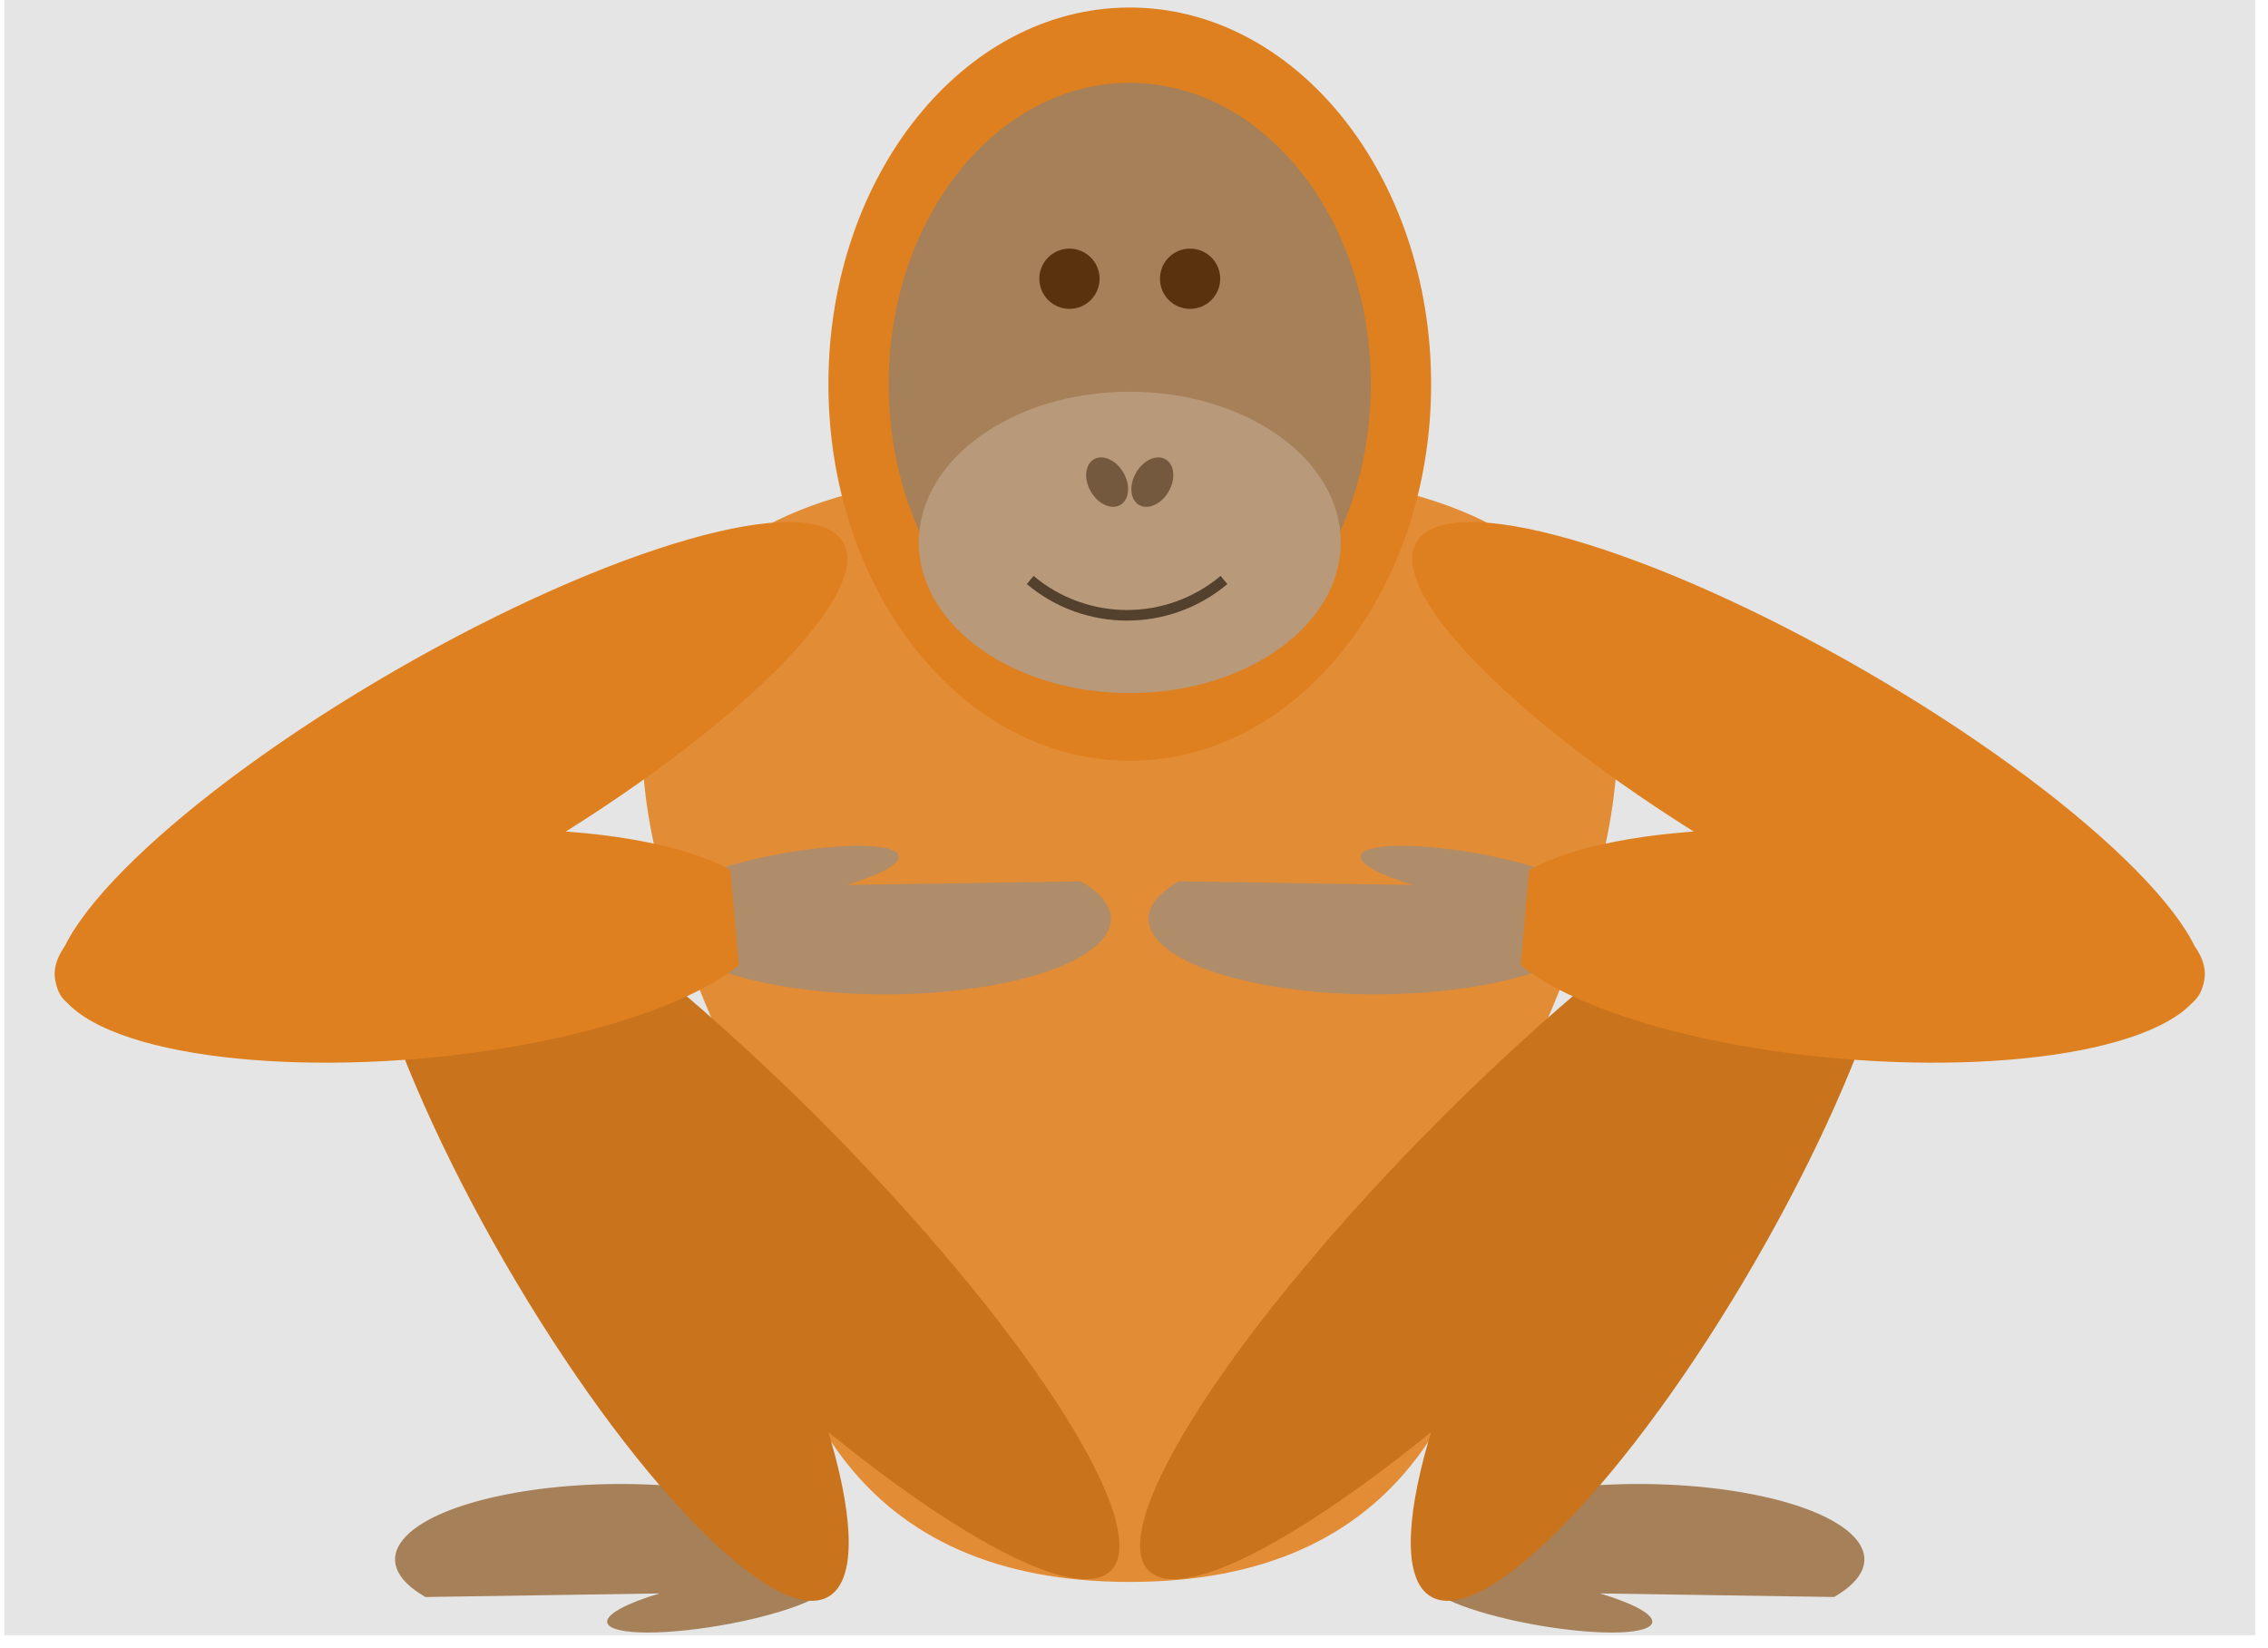
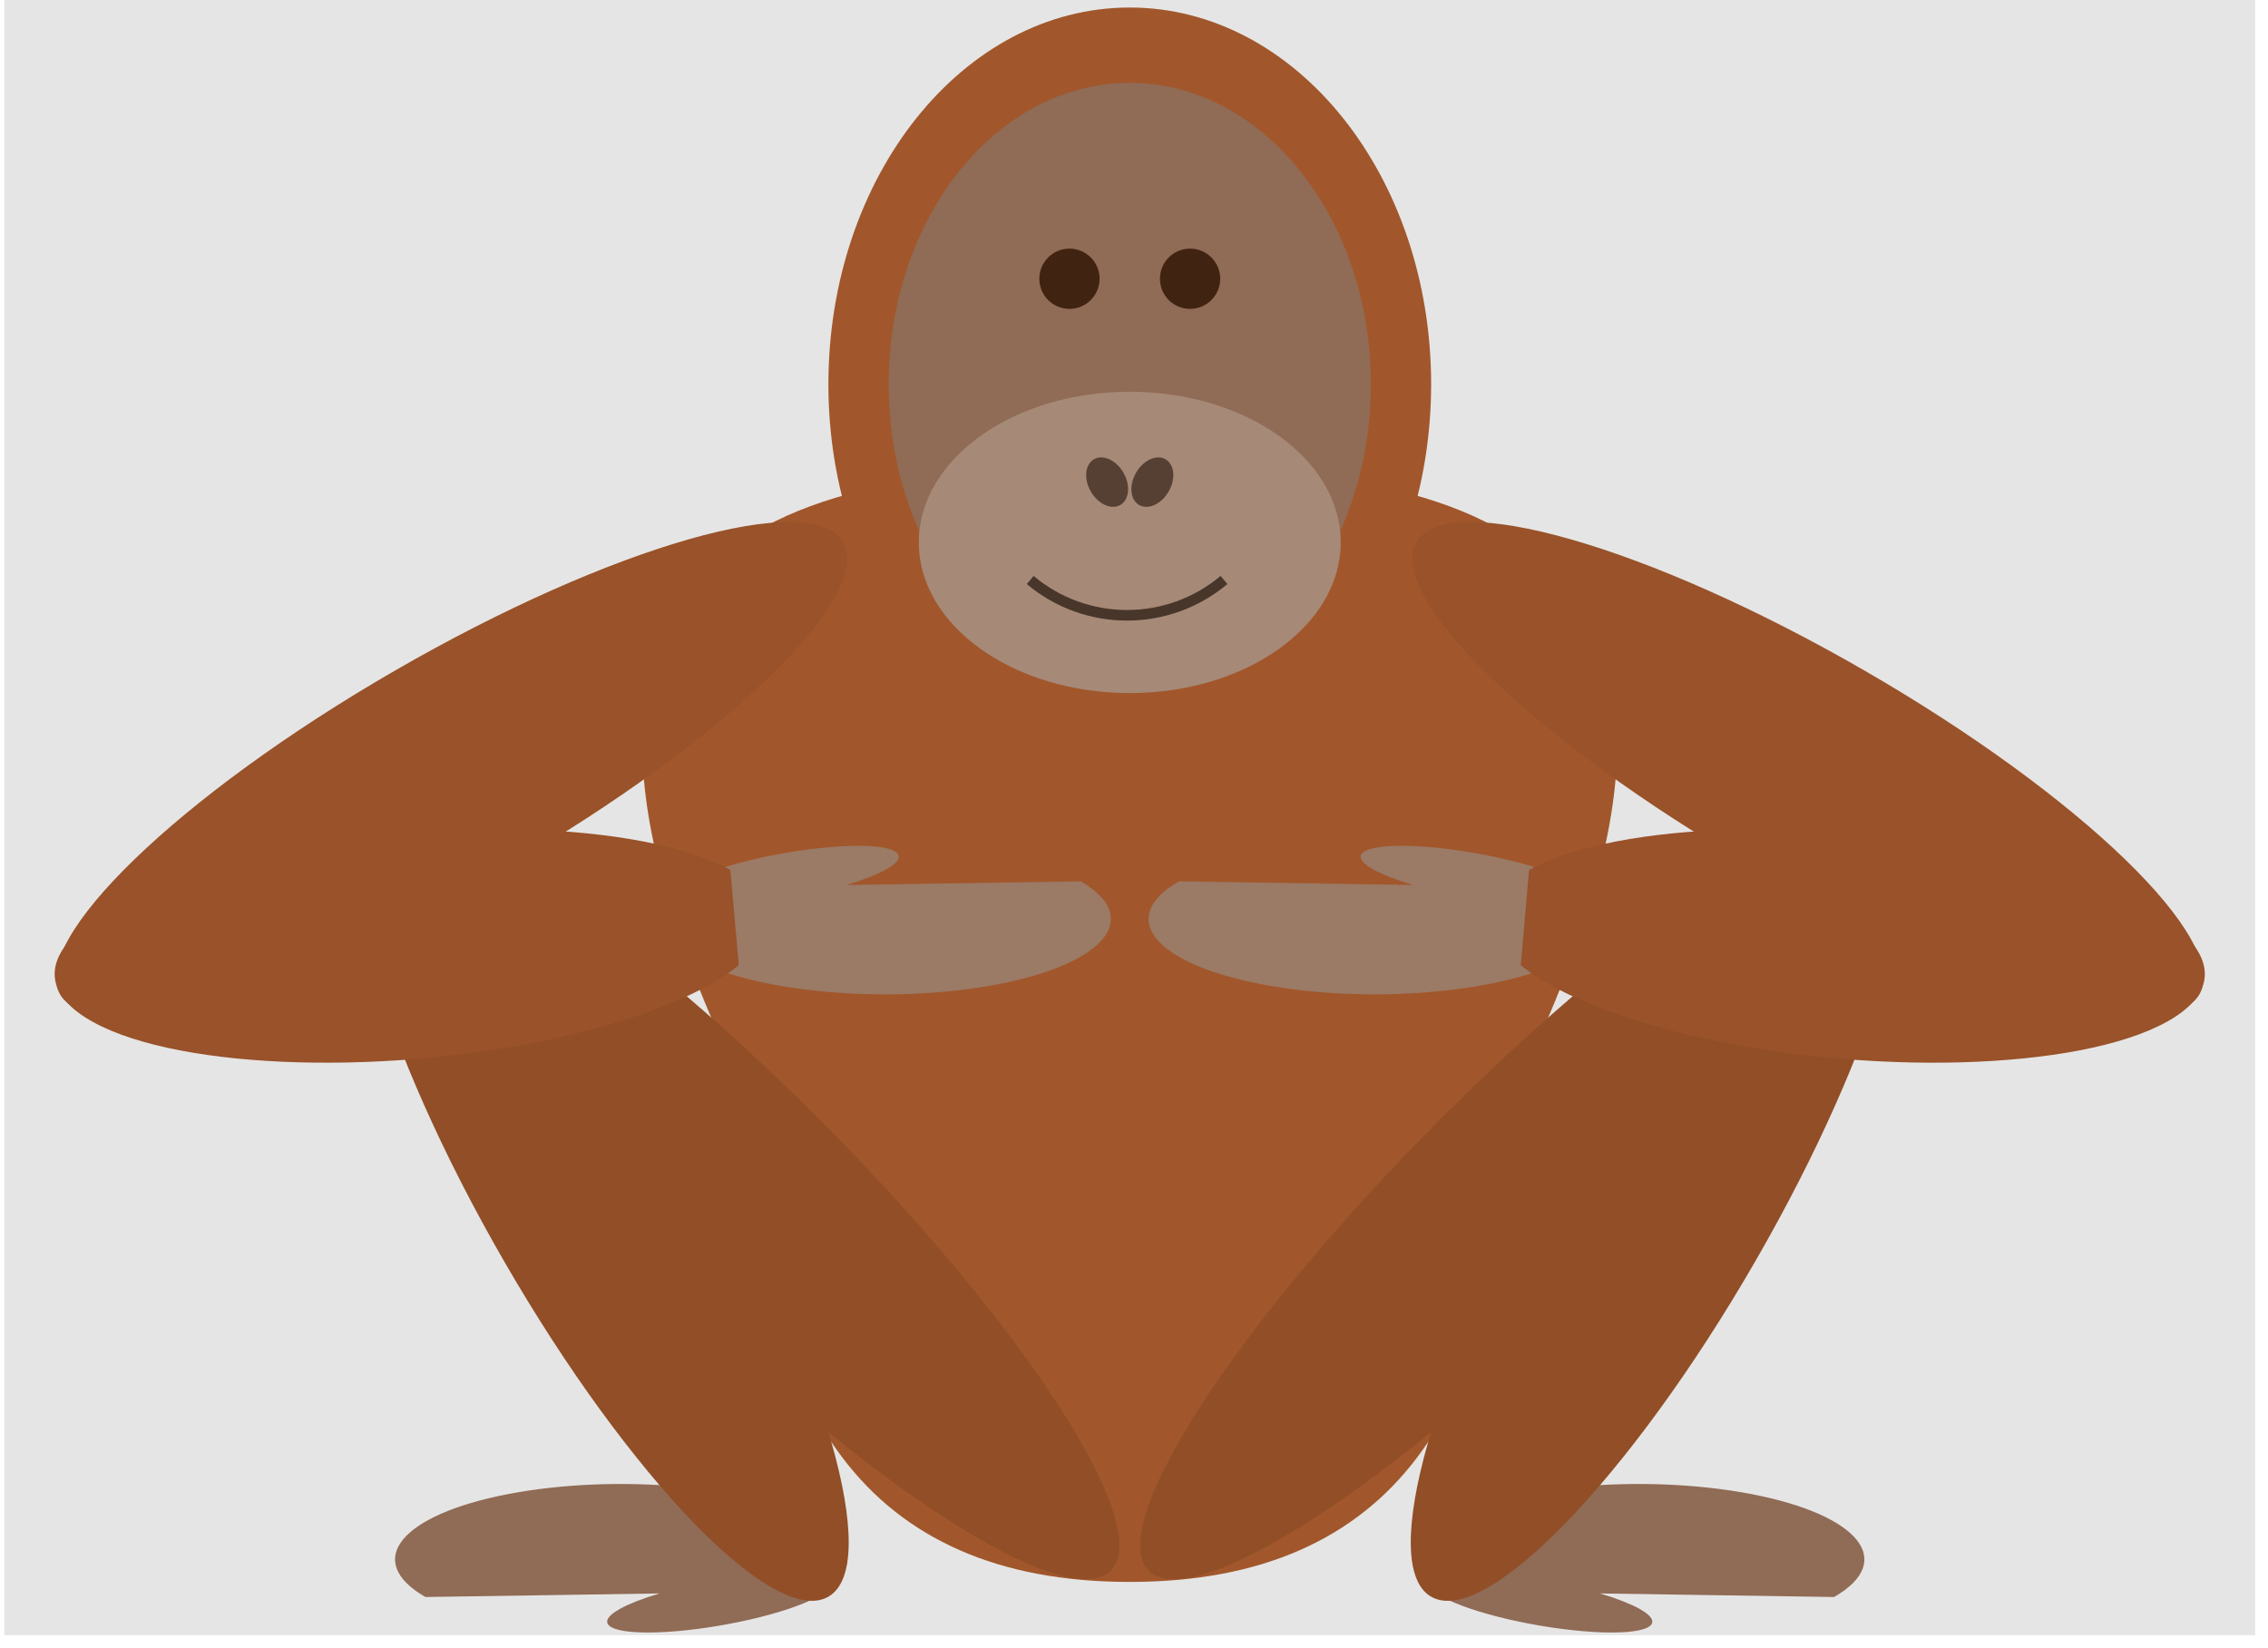
<svg xmlns="http://www.w3.org/2000/svg" width="84.68" height="61.532" viewBox="0 0 84.68 61.532">
  <defs>
    <clipPath id="clip-0">
      <path clip-rule="nonzero" d="M 0.16 0 L 84.203 0 L 84.203 61.066 L 0.16 61.066 Z M 0.16 0 " />
    </clipPath>
  </defs>
  <g clip-path="url(#clip-0)">
    <path fill-rule="nonzero" fill="rgb(89.999%, 89.999%, 89.999%)" fill-opacity="1" d="M 0.16 61.066 L 84.203 61.066 L 84.203 0 L 0.16 0 Z M 0.16 61.066 " />
  </g>
-   <path fill-rule="nonzero" fill="rgb(88.75%, 54.999%, 21.249%)" fill-opacity="1" d="M 56.246 41.355 C 56.246 52.609 52.027 59.078 42.18 59.078 C 32.336 59.078 28.113 52.609 28.113 41.355 C 16.863 18.848 30.93 17.441 42.18 17.441 C 53.434 17.441 67.5 18.848 56.246 41.355 Z M 56.246 41.355 " />
-   <path fill-rule="nonzero" fill="rgb(87.5%, 50%, 12.5%)" fill-opacity="1" d="M 53.434 14.348 C 53.434 6.578 48.395 0.281 42.18 0.281 C 35.965 0.281 30.93 6.578 30.93 14.348 C 30.93 22.117 35.965 28.414 42.18 28.414 C 48.395 28.414 53.434 22.117 53.434 14.348 Z M 53.434 14.348 " />
-   <path fill-rule="nonzero" fill="rgb(64.999%, 50%, 34.999%)" fill-opacity="1" d="M 51.184 14.348 C 51.184 8.133 47.152 3.094 42.18 3.094 C 37.211 3.094 33.18 8.133 33.18 14.348 C 33.18 20.562 37.211 25.602 42.18 25.602 C 47.152 25.602 51.184 20.562 51.184 14.348 Z M 51.184 14.348 " />
-   <path fill-rule="nonzero" fill="rgb(34.999%, 20%, 4.999%)" fill-opacity="1" d="M 41.055 10.41 C 41.055 9.789 40.551 9.285 39.93 9.285 C 39.309 9.285 38.805 9.789 38.805 10.41 C 38.805 11.031 39.309 11.535 39.93 11.535 C 40.551 11.535 41.055 11.031 41.055 10.41 Z M 41.055 10.41 " />
-   <path fill-rule="nonzero" fill="rgb(34.999%, 20%, 4.999%)" fill-opacity="1" d="M 45.559 10.41 C 45.559 9.789 45.055 9.285 44.434 9.285 C 43.809 9.285 43.309 9.789 43.309 10.41 C 43.309 11.031 43.809 11.535 44.434 11.535 C 45.055 11.535 45.559 11.031 45.559 10.41 Z M 45.559 10.41 " />
-   <path fill-rule="nonzero" fill="rgb(71.999%, 59.999%, 48%)" fill-opacity="1" d="M 50.059 20.254 C 50.059 17.148 46.531 14.629 42.18 14.629 C 37.832 14.629 34.305 17.148 34.305 20.254 C 34.305 23.363 37.832 25.883 42.18 25.883 C 46.531 25.883 50.059 23.363 50.059 20.254 Z M 50.059 20.254 " />
-   <path fill="none" stroke-width="0.399" stroke-linecap="butt" stroke-linejoin="miter" stroke="rgb(32.5%, 25%, 17.499%)" stroke-opacity="1" stroke-miterlimit="10" d="M 3.545 42.522 C 1.435 40.751 -1.639 40.751 -3.745 42.522 " transform="matrix(0.992452, 0, 0, -0.992452, 42.18121, 63.86128)" />
-   <path fill-rule="nonzero" fill="rgb(45.499%, 34.999%, 24.5%)" fill-opacity="1" d="M 41.945 17.652 C 41.676 17.184 41.18 16.957 40.844 17.152 C 40.508 17.348 40.457 17.887 40.727 18.355 C 41 18.828 41.492 19.051 41.828 18.859 C 42.164 18.664 42.219 18.125 41.945 17.652 Z M 41.945 17.652 " />
-   <path fill-rule="nonzero" fill="rgb(45.499%, 34.999%, 24.5%)" fill-opacity="1" d="M 43.633 18.355 C 43.906 17.887 43.855 17.348 43.516 17.152 C 43.18 16.957 42.688 17.184 42.418 17.652 C 42.145 18.125 42.195 18.664 42.531 18.859 C 42.867 19.051 43.363 18.828 43.633 18.355 Z M 43.633 18.355 " />
-   <path fill-rule="nonzero" fill="rgb(64.999%, 50%, 34.999%)" fill-opacity="1" d="M 68.48 59.641 C 70.809 58.297 69.426 56.574 65.391 55.797 C 61.355 55.02 56.191 55.484 53.863 56.828 C 52.355 57.699 52.355 58.77 53.863 59.641 C 54.938 60.242 57.457 60.824 59.484 60.945 C 61.512 61.066 62.281 60.68 61.207 60.078 C 60.863 59.891 60.355 59.691 59.738 59.508 Z M 68.48 59.641 " />
-   <path fill-rule="nonzero" fill="rgb(64.999%, 50%, 34.999%)" fill-opacity="1" d="M 15.883 59.641 C 13.551 58.297 14.934 56.574 18.973 55.797 C 23.008 55.02 28.172 55.484 30.5 56.828 C 32.008 57.699 32.008 58.77 30.5 59.641 C 29.422 60.242 26.906 60.824 24.879 60.945 C 22.852 61.066 22.078 60.68 23.156 60.078 C 23.5 59.891 24.004 59.691 24.625 59.508 Z M 15.883 59.641 " />
-   <path fill-rule="nonzero" fill="rgb(78.749%, 45%, 11.249%)" fill-opacity="1" d="M 59.793 47.715 C 67.484 40.023 72.383 32.453 70.734 30.805 C 69.086 29.16 61.516 34.059 53.828 41.746 C 46.137 49.438 41.238 57.008 42.887 58.656 C 44.535 60.305 52.105 55.406 59.793 47.715 Z M 59.793 47.715 " />
-   <path fill-rule="nonzero" fill="rgb(78.749%, 45%, 11.249%)" fill-opacity="1" d="M 65.527 47.121 C 70.191 39.047 72.332 31.559 70.312 30.395 C 68.297 29.23 62.883 34.828 58.219 42.902 C 53.559 50.977 51.414 58.465 53.434 59.629 C 55.453 60.797 60.867 55.195 65.527 47.121 Z M 65.527 47.121 " />
-   <path fill-rule="nonzero" fill="rgb(78.749%, 45%, 11.249%)" fill-opacity="1" d="M 30.535 41.746 C 22.844 34.059 15.273 29.16 13.629 30.805 C 11.98 32.453 16.879 40.023 24.566 47.715 C 32.258 55.406 39.828 60.305 41.477 58.656 C 43.125 57.008 38.227 49.438 30.535 41.746 Z M 30.535 41.746 " />
-   <path fill-rule="nonzero" fill="rgb(78.749%, 45%, 11.249%)" fill-opacity="1" d="M 26.145 42.902 C 21.48 34.828 16.066 29.23 14.047 30.395 C 12.031 31.559 14.172 39.047 18.832 47.121 C 23.496 55.195 28.91 60.797 30.93 59.629 C 32.945 58.465 30.805 50.977 26.145 42.902 Z M 26.145 42.902 " />
-   <path fill-rule="nonzero" fill="rgb(87.5%, 50%, 12.5%)" fill-opacity="1" d="M 18.973 32.352 C 27.047 27.688 32.645 22.273 31.48 20.254 C 30.316 18.238 22.824 20.379 14.754 25.039 C 6.68 29.703 1.078 35.117 2.242 37.137 C 3.41 39.152 10.898 37.012 18.973 32.352 Z M 18.973 32.352 " />
-   <path fill-rule="nonzero" fill="rgb(68.5%, 54.999%, 41.501%)" fill-opacity="1" d="M 40.348 32.914 C 42.676 34.262 41.293 35.98 37.258 36.758 C 33.223 37.535 28.059 37.074 25.73 35.727 C 24.223 34.859 24.223 33.785 25.73 32.914 C 26.805 32.316 29.324 31.73 31.352 31.609 C 33.379 31.488 34.148 31.879 33.074 32.477 C 32.73 32.668 32.223 32.863 31.605 33.051 Z M 40.348 32.914 " />
-   <path fill-rule="nonzero" fill="rgb(87.5%, 50%, 12.5%)" fill-opacity="1" d="M 27.27 32.492 C 23.98 30.66 15.98 30.445 9.402 32.008 C 2.824 33.57 0.16 36.324 3.453 38.156 C 6.742 39.988 14.742 40.207 21.32 38.645 C 24.121 37.977 26.336 37.059 27.582 36.047 Z M 27.27 32.492 " />
-   <path fill-rule="nonzero" fill="rgb(87.5%, 50%, 12.5%)" fill-opacity="1" d="M 69.609 25.039 C 61.535 20.379 54.047 18.238 52.883 20.254 C 51.719 22.273 57.316 27.688 65.391 32.352 C 73.465 37.012 80.953 39.152 82.117 37.137 C 83.285 35.117 77.684 29.703 69.609 25.039 Z M 69.609 25.039 " />
-   <path fill-rule="nonzero" fill="rgb(68.5%, 54.999%, 41.501%)" fill-opacity="1" d="M 44.016 32.914 C 41.684 34.262 43.066 35.98 47.105 36.758 C 51.141 37.535 56.305 37.074 58.633 35.727 C 60.141 34.859 60.141 33.785 58.633 32.914 C 57.555 32.316 55.039 31.73 53.012 31.609 C 50.984 31.488 50.211 31.879 51.289 32.477 C 51.633 32.668 52.137 32.863 52.758 33.051 Z M 44.016 32.914 " />
-   <path fill-rule="nonzero" fill="rgb(87.5%, 50%, 12.5%)" fill-opacity="1" d="M 57.09 32.492 C 60.383 30.66 68.383 30.445 74.961 32.008 C 81.539 33.57 84.203 36.324 80.91 38.156 C 77.621 39.988 69.621 40.207 63.043 38.645 C 60.242 37.977 58.023 37.059 56.781 36.047 Z M 57.09 32.492 " />
+   <path fill-rule="nonzero" fill="rgb(62.999%, 34%, 17%)" fill-opacity="1" d="M 56.246 41.355 C 56.246 52.609 52.027 59.078 42.18 59.078 C 32.336 59.078 28.113 52.609 28.113 41.355 C 16.863 18.848 30.93 17.441 42.18 17.441 C 53.434 17.441 67.5 18.848 56.246 41.355 Z M 56.246 41.355 " />
+   <path fill-rule="nonzero" fill="rgb(62.999%, 34%, 17%)" fill-opacity="1" d="M 53.434 14.348 C 53.434 6.578 48.395 0.281 42.18 0.281 C 35.965 0.281 30.93 6.578 30.93 14.348 C 30.93 22.117 35.965 28.414 42.18 28.414 C 48.395 28.414 53.434 22.117 53.434 14.348 Z M 53.434 14.348 " />
+   <path fill-rule="nonzero" fill="rgb(56.499%, 42%, 33.498%)" fill-opacity="1" d="M 51.184 14.348 C 51.184 8.133 47.152 3.094 42.18 3.094 C 37.211 3.094 33.18 8.133 33.18 14.348 C 33.18 20.562 37.211 25.602 42.18 25.602 C 47.152 25.602 51.184 20.562 51.184 14.348 Z M 51.184 14.348 " />
+   <path fill-rule="nonzero" fill="rgb(25.2%, 13.599%, 6.799%)" fill-opacity="1" d="M 41.055 10.41 C 41.055 9.789 40.551 9.285 39.93 9.285 C 39.309 9.285 38.805 9.789 38.805 10.41 C 38.805 11.031 39.309 11.535 39.93 11.535 C 40.551 11.535 41.055 11.031 41.055 10.41 Z M 41.055 10.41 " />
+   <path fill-rule="nonzero" fill="rgb(25.2%, 13.599%, 6.799%)" fill-opacity="1" d="M 45.559 10.41 C 45.559 9.789 45.055 9.285 44.434 9.285 C 43.809 9.285 43.309 9.789 43.309 10.41 C 43.309 11.031 43.809 11.535 44.434 11.535 C 45.055 11.535 45.559 11.031 45.559 10.41 Z M 45.559 10.41 " />
+   <path fill-rule="nonzero" fill="rgb(65.201%, 53.6%, 46.799%)" fill-opacity="1" d="M 50.059 20.254 C 50.059 17.148 46.531 14.629 42.18 14.629 C 37.832 14.629 34.305 17.148 34.305 20.254 C 34.305 23.363 37.832 25.883 42.18 25.883 C 46.531 25.883 50.059 23.363 50.059 20.254 Z M 50.059 20.254 " />
+   <path fill="none" stroke-width="0.399" stroke-linecap="butt" stroke-linejoin="miter" stroke="rgb(28.249%, 20.998%, 16.75%)" stroke-opacity="1" stroke-miterlimit="10" d="M 3.545 42.522 C 1.435 40.751 -1.639 40.751 -3.745 42.522 " transform="matrix(0.992452, 0, 0, -0.992452, 42.18121, 63.86128)" />
+   <path fill-rule="nonzero" fill="rgb(33.899%, 25.2%, 20.099%)" fill-opacity="1" d="M 41.945 17.652 C 41.676 17.184 41.18 16.957 40.844 17.152 C 40.508 17.348 40.457 17.887 40.727 18.355 C 41 18.828 41.492 19.051 41.828 18.859 C 42.164 18.664 42.219 18.125 41.945 17.652 Z M 41.945 17.652 " />
+   <path fill-rule="nonzero" fill="rgb(33.899%, 25.2%, 20.099%)" fill-opacity="1" d="M 43.633 18.355 C 43.906 17.887 43.855 17.348 43.516 17.152 C 43.18 16.957 42.688 17.184 42.418 17.652 C 42.145 18.125 42.195 18.664 42.531 18.859 C 42.867 19.051 43.363 18.828 43.633 18.355 Z M 43.633 18.355 " />
+   <path fill-rule="nonzero" fill="rgb(56.499%, 42%, 33.498%)" fill-opacity="1" d="M 68.48 59.641 C 70.809 58.297 69.426 56.574 65.391 55.797 C 61.355 55.02 56.191 55.484 53.863 56.828 C 52.355 57.699 52.355 58.77 53.863 59.641 C 54.938 60.242 57.457 60.824 59.484 60.945 C 61.512 61.066 62.281 60.68 61.207 60.078 C 60.863 59.891 60.355 59.691 59.738 59.508 Z M 68.48 59.641 " />
+   <path fill-rule="nonzero" fill="rgb(56.499%, 42%, 33.498%)" fill-opacity="1" d="M 15.883 59.641 C 13.551 58.297 14.934 56.574 18.973 55.797 C 23.008 55.02 28.172 55.484 30.5 56.828 C 32.008 57.699 32.008 58.77 30.5 59.641 C 29.422 60.242 26.906 60.824 24.879 60.945 C 22.852 61.066 22.078 60.68 23.156 60.078 C 23.5 59.891 24.004 59.691 24.625 59.508 Z M 15.883 59.641 " />
+   <path fill-rule="nonzero" fill="rgb(56.699%, 30.6%, 15.3%)" fill-opacity="1" d="M 59.793 47.715 C 67.484 40.023 72.383 32.453 70.734 30.805 C 69.086 29.16 61.516 34.059 53.828 41.746 C 46.137 49.438 41.238 57.008 42.887 58.656 C 44.535 60.305 52.105 55.406 59.793 47.715 Z M 59.793 47.715 " />
+   <path fill-rule="nonzero" fill="rgb(56.699%, 30.6%, 15.3%)" fill-opacity="1" d="M 65.527 47.121 C 70.191 39.047 72.332 31.559 70.312 30.395 C 68.297 29.23 62.883 34.828 58.219 42.902 C 53.559 50.977 51.414 58.465 53.434 59.629 C 55.453 60.797 60.867 55.195 65.527 47.121 Z M 65.527 47.121 " />
+   <path fill-rule="nonzero" fill="rgb(56.699%, 30.6%, 15.3%)" fill-opacity="1" d="M 30.535 41.746 C 22.844 34.059 15.273 29.16 13.629 30.805 C 11.98 32.453 16.879 40.023 24.566 47.715 C 32.258 55.406 39.828 60.305 41.477 58.656 C 43.125 57.008 38.227 49.438 30.535 41.746 Z M 30.535 41.746 " />
+   <path fill-rule="nonzero" fill="rgb(56.699%, 30.6%, 15.3%)" fill-opacity="1" d="M 26.145 42.902 C 21.48 34.828 16.066 29.23 14.047 30.395 C 12.031 31.559 14.172 39.047 18.832 47.121 C 23.496 55.195 28.91 60.797 30.93 59.629 C 32.945 58.465 30.805 50.977 26.145 42.902 Z M 26.145 42.902 " />
+   <path fill-rule="nonzero" fill="rgb(59.85%, 32.3%, 16.15%)" fill-opacity="1" d="M 18.973 32.352 C 27.047 27.688 32.645 22.273 31.48 20.254 C 30.316 18.238 22.824 20.379 14.754 25.039 C 6.68 29.703 1.078 35.117 2.242 37.137 C 3.41 39.152 10.898 37.012 18.973 32.352 Z M 18.973 32.352 " />
+   <path fill-rule="nonzero" fill="rgb(60.849%, 47.8%, 40.149%)" fill-opacity="1" d="M 40.348 32.914 C 42.676 34.262 41.293 35.98 37.258 36.758 C 33.223 37.535 28.059 37.074 25.73 35.727 C 24.223 34.859 24.223 33.785 25.73 32.914 C 26.805 32.316 29.324 31.73 31.352 31.609 C 33.379 31.488 34.148 31.879 33.074 32.477 C 32.73 32.668 32.223 32.863 31.605 33.051 Z M 40.348 32.914 " />
+   <path fill-rule="nonzero" fill="rgb(59.85%, 32.3%, 16.15%)" fill-opacity="1" d="M 27.27 32.492 C 23.98 30.66 15.98 30.445 9.402 32.008 C 2.824 33.57 0.16 36.324 3.453 38.156 C 6.742 39.988 14.742 40.207 21.32 38.645 C 24.121 37.977 26.336 37.059 27.582 36.047 Z M 27.27 32.492 " />
+   <path fill-rule="nonzero" fill="rgb(59.85%, 32.3%, 16.15%)" fill-opacity="1" d="M 69.609 25.039 C 61.535 20.379 54.047 18.238 52.883 20.254 C 51.719 22.273 57.316 27.688 65.391 32.352 C 73.465 37.012 80.953 39.152 82.117 37.137 C 83.285 35.117 77.684 29.703 69.609 25.039 Z M 69.609 25.039 " />
+   <path fill-rule="nonzero" fill="rgb(60.849%, 47.8%, 40.149%)" fill-opacity="1" d="M 44.016 32.914 C 41.684 34.262 43.066 35.98 47.105 36.758 C 51.141 37.535 56.305 37.074 58.633 35.727 C 60.141 34.859 60.141 33.785 58.633 32.914 C 57.555 32.316 55.039 31.73 53.012 31.609 C 50.984 31.488 50.211 31.879 51.289 32.477 C 51.633 32.668 52.137 32.863 52.758 33.051 Z M 44.016 32.914 " />
+   <path fill-rule="nonzero" fill="rgb(59.85%, 32.3%, 16.15%)" fill-opacity="1" d="M 57.09 32.492 C 60.383 30.66 68.383 30.445 74.961 32.008 C 81.539 33.57 84.203 36.324 80.91 38.156 C 77.621 39.988 69.621 40.207 63.043 38.645 C 60.242 37.977 58.023 37.059 56.781 36.047 Z M 57.09 32.492 " />
</svg>
